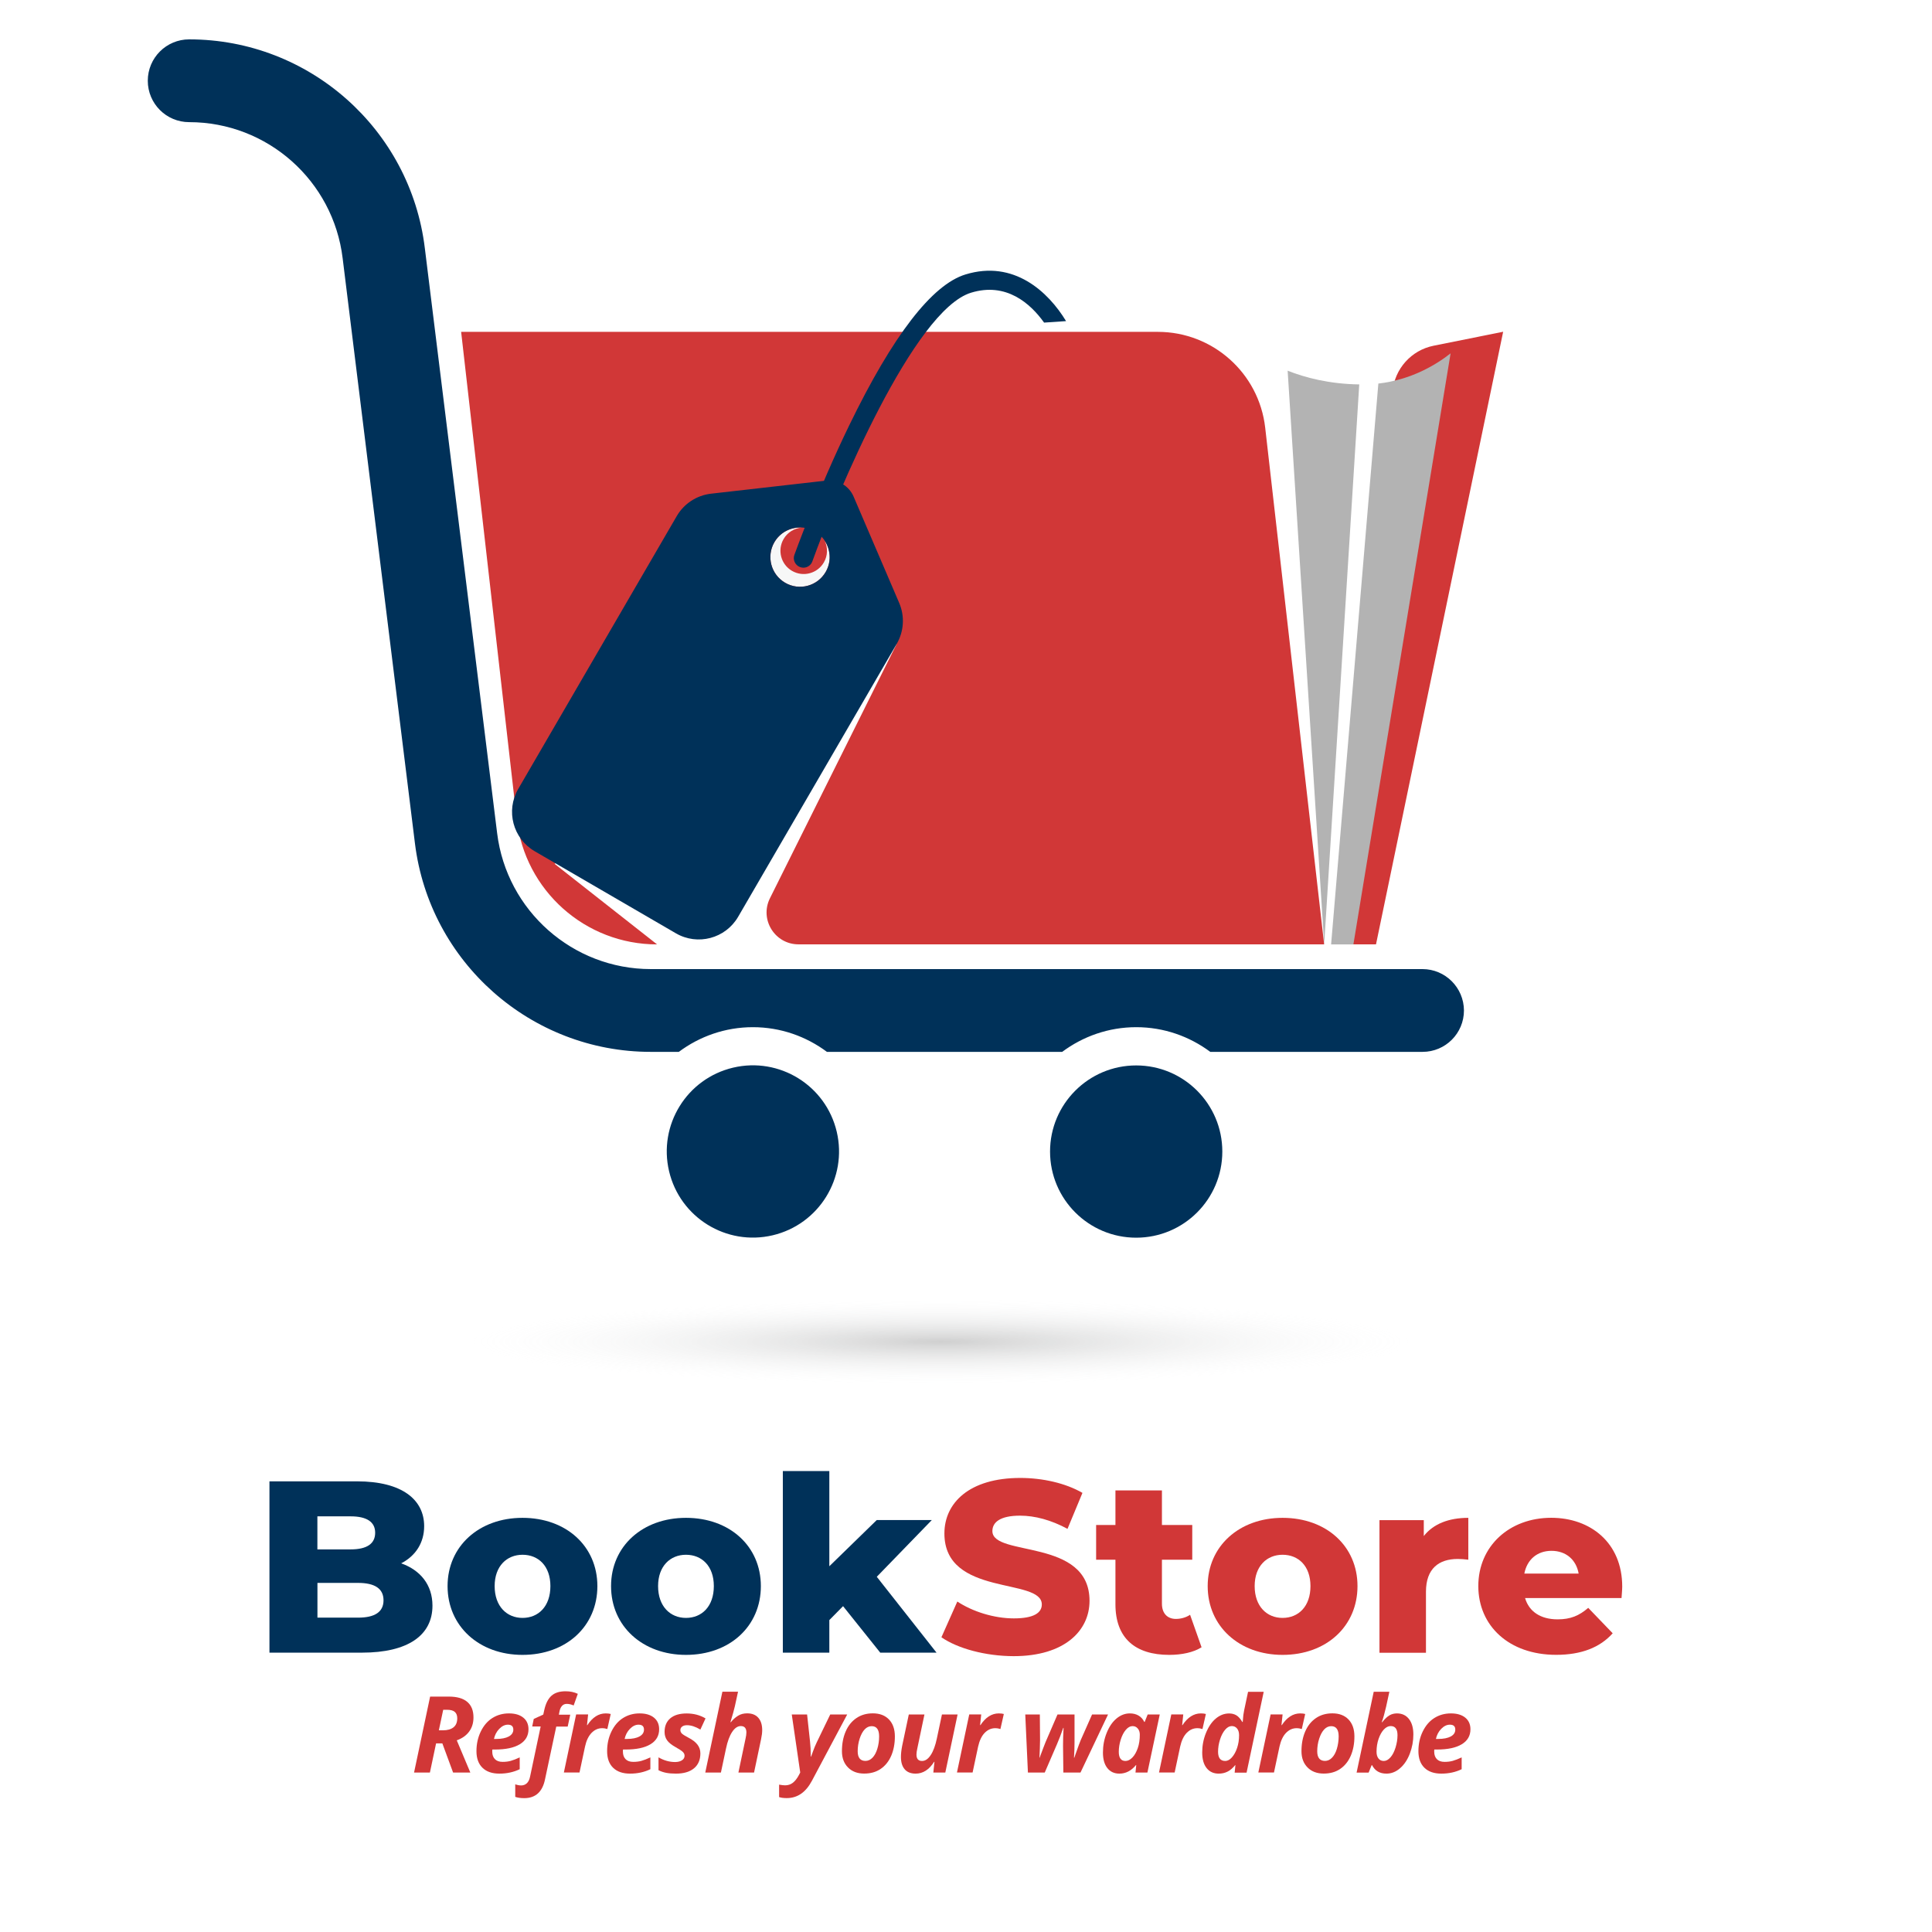
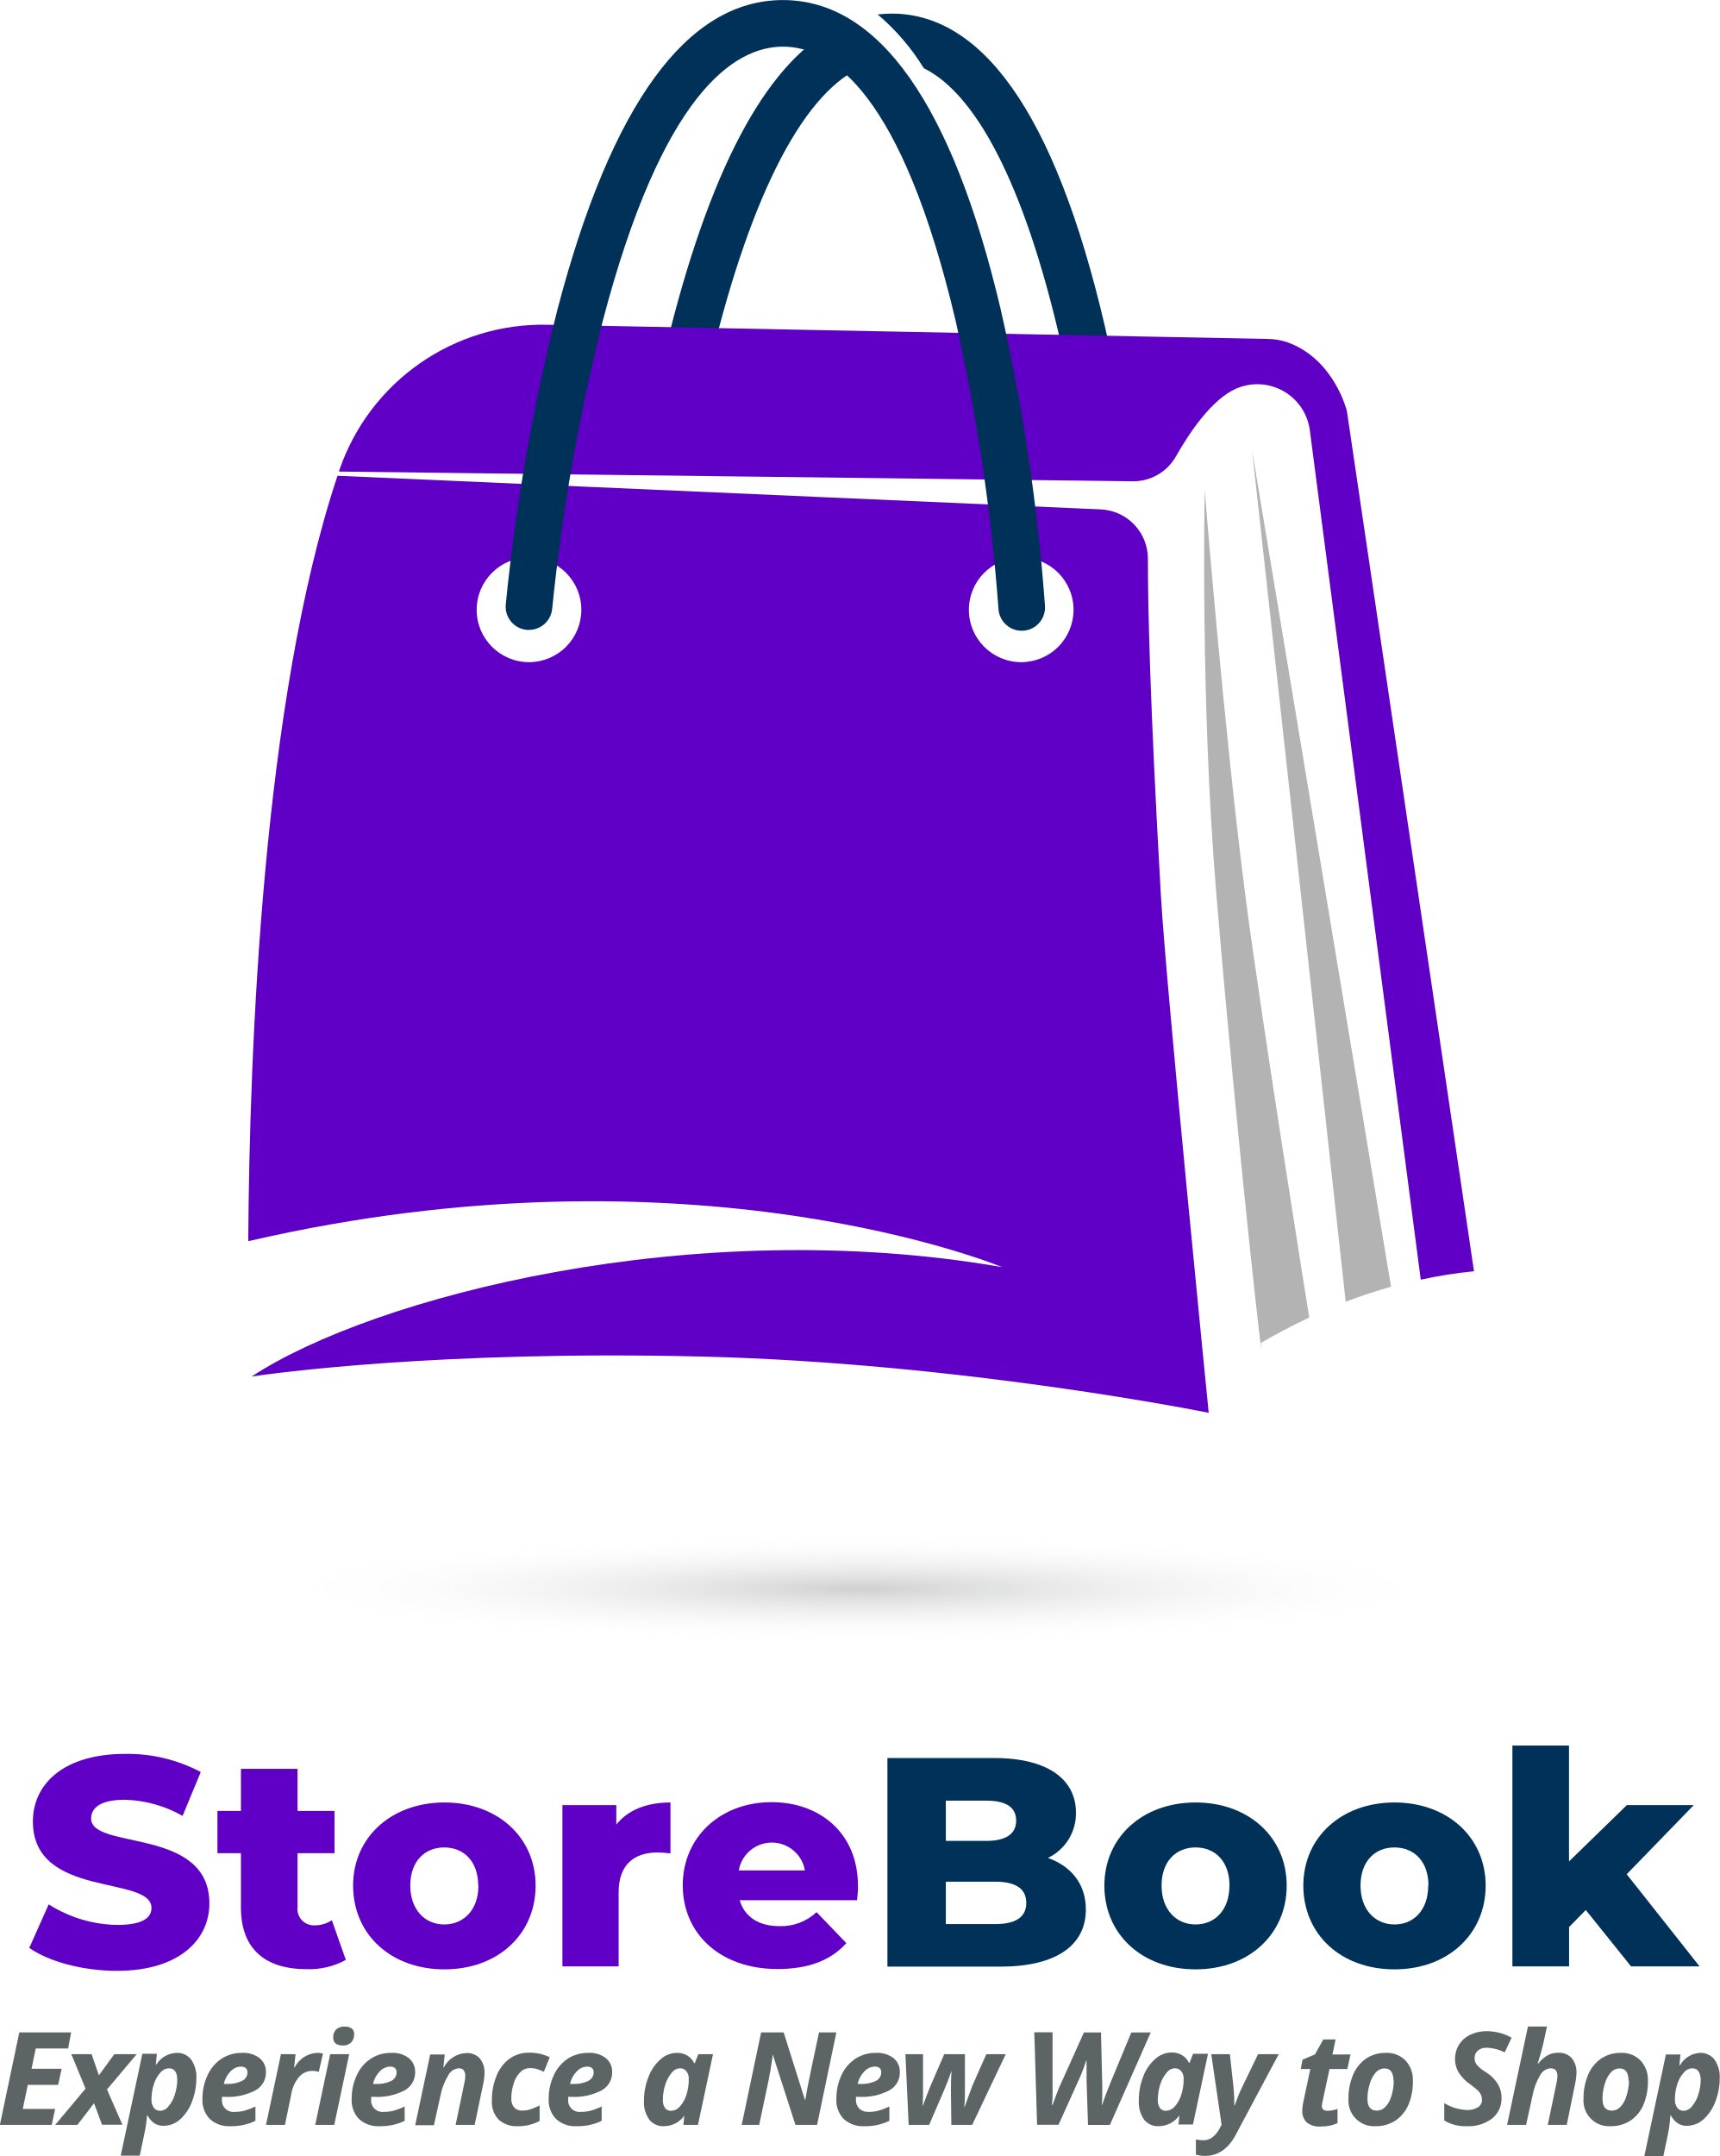
- <svg xmlns="http://www.w3.org/2000/svg" version="1.1" x="0px" y="0px" viewBox="0 0 363.16 363.16" style="enable-background:new 0 0 363.16 363.16;" xml:space="preserve">
-   <style type="text/css">
- 	.st0{opacity:0.3;fill:url(#SVGID_1_);}
- 	.st1{fill:#D13737;}
- 	.st2{fill:#B3B3B3;}
- 	.st3{fill:#003159;}
- 	.st4{fill:#F7F7F7;}
- </style>
-   <g id="BACKGROUND">
- </g>
-   <g id="OBJECTS">
-     <radialGradient id="SVGID_1_" cx="176.846" cy="291.513" r="88.327" gradientTransform="matrix(1 0 0 0.0897 0 226.0677)" gradientUnits="userSpaceOnUse">
-       <stop offset="5.800000e-07" style="stop-color:#606060" />
-       <stop offset="1" style="stop-color:#EAEDEE;stop-opacity:0" />
+ <svg xmlns="http://www.w3.org/2000/svg" viewBox="0 0 265.53 332.8">
+   <defs>
+     <radialGradient id="Degradado_sin_nombre_24" cx="136.43" cy="290.9" r="88.33" gradientTransform="translate(-3.48 219.04) scale(1 0.09)" gradientUnits="userSpaceOnUse">
+       <stop offset="0" stop-color="#606060" />
+       <stop offset="1" stop-color="#eaedee" stop-opacity="0" />
    </radialGradient>
-     <ellipse class="st0" cx="176.85" cy="252.21" rx="124.76" ry="10.99" />
-     <g>
-       <g>
-         <path class="st1" d="M258.65,177.51h-6.44l9.56-103.96c0.39-4.24,3.52-7.72,7.69-8.56l13.09-2.63L258.65,177.51z" />
-         <path class="st2" d="M242.04,69.68l6.87,107.83l6.59-105.25C249.83,72.18,245.29,70.97,242.04,69.68z" />
-         <path class="st2" d="M259.09,72.1l-8.88,105.42h4.19l18.27-111.1C269.83,68.65,265.22,71.39,259.09,72.1z" />
-         <ellipse transform="matrix(0.9732 -0.2298 0.2298 0.9732 -45.9459 38.3045)" class="st3" cx="141.52" cy="216.46" rx="16.19" ry="16.19" />
-         <circle class="st3" cx="213.57" cy="216.46" r="16.19" />
-         <path class="st3" d="M267.38,182.16H122.32c-14.66,0-27.07-10.97-28.87-25.52L79.86,46.68C77.16,24.29,58.12,7.4,35.56,7.4     c-4.3,0-7.78,3.48-7.78,7.78s3.48,7.78,7.78,7.78c14.69,0,27.09,11,28.85,25.6L78,158.55c2.76,22.33,21.81,39.17,44.31,39.17     h5.29c3.89-2.9,8.7-4.64,13.92-4.64c5.22,0,10.02,1.74,13.92,4.64h44.22c3.89-2.9,8.7-4.64,13.92-4.64     c5.22,0,10.02,1.74,13.92,4.64h39.9c4.3,0,7.78-3.48,7.78-7.78C275.16,185.65,271.68,182.16,267.38,182.16z" />
-       </g>
-       <path class="st1" d="M237.82,80.39c-1.17-10.26-9.86-18.01-20.18-18.01H86.68l10.45,91.6c1.53,13.41,12.88,23.54,26.38,23.54    l-19.26-15.14l64.3-41.35l-23.82,47.81c-1.99,3.99,0.91,8.67,5.37,8.67h98.8L237.82,80.39z" />
-       <path class="st4" d="M155.2,107.52c-1.55,2.66-4.96,3.57-7.62,2.02c-2.66-1.55-3.56-4.96-2.02-7.62c1.08-1.86,3.07-2.84,5.09-2.74    c-1.35,0.13-2.63,0.88-3.36,2.15c-1.21,2.09-0.5,4.77,1.59,5.98c2.09,1.21,4.77,0.5,5.98-1.59c0.74-1.27,0.76-2.76,0.19-4.01    C156.14,103.42,156.29,105.65,155.2,107.52z" />
-       <g>
-         <path class="st3" d="M196.26,60.64l4.13-0.28c-3.35-5.52-9.81-11.56-18.91-8.77c-6.3,1.93-13.65,11.47-21.84,28.34     c-5.97,12.31-10.28,24.25-10.32,24.37c-0.34,0.93,0.15,1.96,1.08,2.3c0.2,0.07,0.41,0.11,0.61,0.11c0.74,0,1.43-0.46,1.69-1.19     c4.65-12.93,19.06-47.2,29.83-50.5C189.13,53,193.66,57.01,196.26,60.64z" />
-       </g>
-       <path class="st3" d="M169.03,113.35l-8.58-20.01c-0.87-2.03-2.96-3.25-5.16-3l-21.64,2.46c-2.69,0.31-5.08,1.87-6.44,4.21    l-6.41,11.03l-23.39,40.26c-2.38,4.09-0.99,9.33,3.1,11.71l26.53,15.42c4.09,2.38,9.33,0.99,11.71-3.1l29.8-51.29    C169.92,118.69,170.09,115.84,169.03,113.35z M155.2,107.52c-1.55,2.66-4.96,3.57-7.62,2.02c-2.66-1.55-3.56-4.96-2.02-7.62    c1.55-2.66,4.96-3.57,7.62-2.02C155.85,101.45,156.75,104.86,155.2,107.52z" />
+   </defs>
+   <g style="isolation:isolate">
+     <g id="OBJECTS">
+       <ellipse cx="132.95" cy="245.14" rx="124.76" ry="10.99" style="mix-blend-mode:multiply;opacity:0.3;fill:url(#Degradado_sin_nombre_24)" />
+       <path d="M182.72,144.59c-1.68-29.45-2-44.36-2-51.84a7.62,7.62,0,0,0-7.27-7.65L55.59,79.91C44,114.78,42,168.63,41.81,198.06c68.75-15.91,116.39,4,116.39,4-47.7-8.28-97.13,4.59-115.87,16.89,3.07-.46,28.86-4.07,69.62-3.08,40.31,1,78.16,8.68,78.16,8.68S183.53,158.83,182.72,144.59ZM85.15,108.68a8.08,8.08,0,1,1,8.09-8.08A8.08,8.08,0,0,1,85.15,108.68Zm76,0a8.08,8.08,0,1,1,8.09-8.08A8.08,8.08,0,0,1,161.12,108.68Z" transform="translate(-3.48 -6.47)" style="fill:#6000c6" />
+       <path d="M174.79,60C167.33,25.88,156,8.57,141.15,8.57A19.06,19.06,0,0,0,139,8.7,34.76,34.76,0,0,1,146.12,17c8.64,4.26,16.2,19.71,21.64,44.57a3.6,3.6,0,1,0,7-1.54Z" transform="translate(-3.48 -6.47)" style="fill:#003159" />
+       <path d="M131.16,11.47c-10.5,6.42-19,23.48-25.42,51a3.6,3.6,0,0,0,2.69,4.32,3.88,3.88,0,0,0,.82.09,3.59,3.59,0,0,0,3.5-2.78c6.14-26.38,14.31-42.72,23.39-47.1Z" transform="translate(-3.48 -6.47)" style="fill:#003159" />
+       <path d="M196.81,76l14.45,131.41q3.38-1.29,7-2.33Z" transform="translate(-3.48 -6.47)" style="fill:#b3b3b3" />
+       <path d="M189.49,82.14s-.69,32.48,1.77,62c3.34,40,7.59,77.18,6.91,69.61,2.21-1.26,4.94-2.74,7.46-3.91,0,0-7.29-45.41-9.78-64.51C192.54,120,189.49,82.14,189.49,82.14Z" transform="translate(-3.48 -6.47)" style="fill:#b3b3b3" />
+       <path d="M211.45,69.94s-1.89-7.95-9.11-10.61a9.73,9.73,0,0,0-3.17-.54L88.06,56.6A33.22,33.22,0,0,0,55.89,79l-.08.26,122.5,1.5A7.57,7.57,0,0,0,185,77c2.08-3.68,5.57-8.9,9.36-10.55l.2-.08a8.18,8.18,0,0,1,11.15,6.42L222.85,204a71.55,71.55,0,0,1,8.22-1.3Z" transform="translate(-3.48 -6.47)" style="fill:#6000c6" />
+       <path d="M85.16,103.7h-.33a3.6,3.6,0,0,1-3.26-3.91,309.88,309.88,0,0,1,8-45.61c8.31-31.65,20-47.7,34.79-47.7S150.53,22.55,158,54.26a306.46,306.46,0,0,1,6.82,45.61,3.6,3.6,0,1,1-7.18.46A306.29,306.29,0,0,0,151,55.84C142.75,21,132,13.67,124.38,13.67S105.74,21,96.55,56a309.64,309.64,0,0,0-7.81,44.42A3.6,3.6,0,0,1,85.16,103.7Z" transform="translate(-3.48 -6.47)" style="fill:#003159" />
    </g>
-   </g>
-   <g id="TEXTS">
-     <g>
-       <path class="st3" d="M81.29,301.82c0,5.57-4.6,8.83-13.25,8.83H50.65v-32.2h16.47c8.46,0,12.61,3.45,12.61,8.42    c0,3.08-1.56,5.57-4.32,6.99C79.03,295.15,81.29,297.91,81.29,301.82z M59.66,285.03v6.21h6.26c3.04,0,4.6-1.06,4.6-3.13    c0-2.02-1.56-3.08-4.6-3.08H59.66z M72.09,300.81c0-2.21-1.66-3.27-4.78-3.27h-7.64v6.53h7.64    C70.43,304.07,72.09,303.02,72.09,300.81z" />
-       <path class="st3" d="M84.13,298.14c0-7.5,5.93-12.83,14.08-12.83c8.23,0,14.08,5.34,14.08,12.83c0,7.54-5.84,12.93-14.08,12.93    C90.07,311.07,84.13,305.69,84.13,298.14z M103.46,298.14c0-3.77-2.25-5.89-5.24-5.89c-2.94,0-5.24,2.12-5.24,5.89    c0,3.82,2.3,5.98,5.24,5.98C101.2,304.12,103.46,301.96,103.46,298.14z" />
-       <path class="st3" d="M114.86,298.14c0-7.5,5.93-12.83,14.08-12.83c8.23,0,14.08,5.34,14.08,12.83c0,7.54-5.84,12.93-14.08,12.93    C120.8,311.07,114.86,305.69,114.86,298.14z M134.18,298.14c0-3.77-2.25-5.89-5.24-5.89c-2.94,0-5.24,2.12-5.24,5.89    c0,3.82,2.3,5.98,5.24,5.98C131.93,304.12,134.18,301.96,134.18,298.14z" />
-       <path class="st3" d="M158.47,301.91l-2.58,2.62v6.12h-8.74v-34.14h8.74v17.9l8.92-8.69h10.35l-10.35,10.67l11.23,14.26h-10.58    L158.47,301.91z" />
-       <path class="st1" d="M176.96,307.76l2.99-6.72c2.85,1.89,6.9,3.17,10.63,3.17c3.77,0,5.25-1.06,5.25-2.62    c0-5.11-18.31-1.38-18.31-13.34c0-5.75,4.69-10.44,14.26-10.44c4.19,0,8.51,0.97,11.69,2.81l-2.81,6.76    c-3.08-1.66-6.12-2.48-8.92-2.48c-3.82,0-5.2,1.29-5.2,2.9c0,4.92,18.26,1.24,18.26,13.11c0,5.61-4.69,10.4-14.26,10.4    C185.24,311.3,180,309.87,176.96,307.76z" />
-       <path class="st1" d="M225.86,309.64c-1.52,0.97-3.77,1.43-6.07,1.43c-6.39,0-10.12-3.13-10.12-9.52v-8.37h-3.63v-6.53h3.63v-6.49    h8.74v6.49h5.7v6.53h-5.7v8.28c0,1.84,1.06,2.85,2.62,2.85c0.97,0,1.93-0.28,2.67-0.78L225.86,309.64z" />
-       <path class="st1" d="M227.01,298.14c0-7.5,5.93-12.83,14.08-12.83c8.24,0,14.08,5.34,14.08,12.83c0,7.54-5.84,12.93-14.08,12.93    C232.94,311.07,227.01,305.69,227.01,298.14z M246.33,298.14c0-3.77-2.25-5.89-5.25-5.89c-2.94,0-5.24,2.12-5.24,5.89    c0,3.82,2.3,5.98,5.24,5.98C244.08,304.12,246.33,301.96,246.33,298.14z" />
-       <path class="st1" d="M276,285.31v7.87c-0.78-0.09-1.33-0.14-1.98-0.14c-3.54,0-5.98,1.79-5.98,6.17v11.46h-8.74v-24.93h8.33v2.99    C269.42,286.45,272.32,285.31,276,285.31z" />
-       <path class="st1" d="M304.8,300.39h-18.13c0.74,2.53,2.9,4,6.12,4c2.44,0,4.05-0.69,5.75-2.16l4.6,4.78    c-2.39,2.67-5.89,4.05-10.63,4.05c-8.88,0-14.63-5.47-14.63-12.93c0-7.5,5.84-12.83,13.71-12.83c7.36,0,13.34,4.69,13.34,12.93    C304.93,298.88,304.84,299.7,304.8,300.39z M286.53,295.79h10.21c-0.46-2.62-2.39-4.28-5.11-4.28    C288.92,291.52,287.04,293.17,286.53,295.79z" />
-     </g>
-     <g>
-       <path class="st1" d="M81.97,327.71l-1.16,5.48h-2.98l3.02-14.28h3.51c1.54,0,2.7,0.33,3.48,1s1.16,1.64,1.16,2.92    c0,1.03-0.27,1.91-0.81,2.65s-1.32,1.29-2.33,1.65l2.55,6.06h-3.24l-2.02-5.48H81.97z M82.49,325.25h0.76    c0.85,0,1.52-0.19,1.99-0.56s0.71-0.94,0.71-1.7c0-0.53-0.15-0.93-0.46-1.2s-0.8-0.4-1.46-0.4h-0.72L82.49,325.25z" />
-       <path class="st1" d="M93.87,333.39c-1.37,0-2.43-0.37-3.18-1.1s-1.13-1.77-1.13-3.12c0-1.35,0.27-2.58,0.81-3.69    s1.26-1.96,2.18-2.54s1.96-0.87,3.12-0.87c1.15,0,2.05,0.27,2.7,0.8s0.97,1.26,0.97,2.18c0,1.22-0.54,2.16-1.63,2.82    s-2.64,0.99-4.66,0.99h-0.5l-0.02,0.21v0.2c0,0.59,0.17,1.06,0.5,1.4s0.82,0.51,1.44,0.51c0.57,0,1.08-0.06,1.54-0.19    s1.02-0.34,1.68-0.65v2.22C96.55,333.11,95.28,333.39,93.87,333.39z M95.47,324.19c-0.57,0-1.11,0.26-1.62,0.78s-0.84,1.16-1,1.9    h0.44c1.01,0,1.8-0.16,2.36-0.47s0.84-0.74,0.84-1.28C96.49,324.5,96.15,324.19,95.47,324.19z" />
-       <path class="st1" d="M98.55,338c-0.68,0-1.24-0.08-1.7-0.24v-2.36c0.4,0.14,0.77,0.21,1.12,0.21c0.4,0,0.75-0.13,1.04-0.39    s0.51-0.68,0.63-1.27l1.99-9.42h-1.59l0.29-1.42l1.79-0.82l0.18-0.82c0.27-1.24,0.72-2.14,1.35-2.71s1.52-0.85,2.67-0.85    c0.85,0,1.62,0.16,2.29,0.48l-0.78,2.19c-0.45-0.2-0.88-0.3-1.3-0.3c-0.37,0-0.67,0.13-0.9,0.39s-0.38,0.6-0.46,1.03l-0.12,0.61    h2.14l-0.48,2.24h-2.15l-2.1,9.86C101.99,336.79,100.68,338,98.55,338z" />
-       <path class="st1" d="M113.86,322.07c0.38,0,0.7,0.04,0.94,0.11l-0.64,2.83c-0.29-0.1-0.62-0.16-0.98-0.16    c-0.76,0-1.42,0.3-1.99,0.89s-0.98,1.45-1.22,2.56l-1.04,4.88h-2.94l2.31-10.92h2.25l-0.21,2.02h0.06    C111.37,322.81,112.51,322.07,113.86,322.07z" />
-       <path class="st1" d="M118.43,333.39c-1.37,0-2.43-0.37-3.18-1.1s-1.13-1.77-1.13-3.12c0-1.35,0.27-2.58,0.81-3.69    s1.26-1.96,2.18-2.54s1.96-0.87,3.12-0.87c1.15,0,2.05,0.27,2.7,0.8s0.97,1.26,0.97,2.18c0,1.22-0.54,2.16-1.63,2.82    s-2.64,0.99-4.66,0.99h-0.5l-0.02,0.21v0.2c0,0.59,0.17,1.06,0.5,1.4s0.82,0.51,1.44,0.51c0.57,0,1.08-0.06,1.54-0.19    s1.02-0.34,1.68-0.65v2.22C121.12,333.11,119.85,333.39,118.43,333.39z M120.03,324.19c-0.57,0-1.11,0.26-1.62,0.78    s-0.84,1.16-1,1.9h0.44c1.01,0,1.8-0.16,2.36-0.47s0.84-0.74,0.84-1.28C121.05,324.5,120.71,324.19,120.03,324.19z" />
-       <path class="st1" d="M131.65,329.59c0,1.22-0.41,2.16-1.22,2.82s-1.94,0.98-3.38,0.98c-0.7,0-1.3-0.05-1.82-0.15    s-1-0.26-1.45-0.49v-2.42c1.02,0.59,2.06,0.88,3.12,0.88c0.52,0,0.95-0.11,1.28-0.32c0.33-0.21,0.5-0.5,0.5-0.86    c0-0.28-0.12-0.53-0.36-0.75s-0.67-0.5-1.28-0.84c-0.79-0.44-1.34-0.88-1.65-1.32s-0.47-0.96-0.47-1.56    c0-1.11,0.36-1.96,1.08-2.57s1.75-0.91,3.08-0.91c1.31,0,2.49,0.31,3.54,0.93l-0.97,2.1c-0.91-0.55-1.75-0.82-2.52-0.82    c-0.37,0-0.67,0.08-0.9,0.25s-0.34,0.39-0.34,0.67c0,0.25,0.1,0.48,0.31,0.67c0.21,0.19,0.6,0.43,1.17,0.73    c0.8,0.41,1.38,0.86,1.74,1.34S131.65,328.96,131.65,329.59z" />
-       <path class="st1" d="M141.74,333.19h-2.94l1.34-6.38c0.1-0.44,0.16-0.83,0.16-1.16c0-0.8-0.35-1.2-1.05-1.2    c-0.6,0-1.14,0.37-1.63,1.11s-0.87,1.78-1.15,3.11l-0.96,4.52h-2.94l3.22-15.2h2.94c-0.25,1.18-0.45,2.08-0.59,2.71    s-0.42,1.64-0.84,3.02h0.08c0.4-0.5,0.85-0.9,1.35-1.21s1.07-0.45,1.72-0.45c0.9,0,1.59,0.27,2.08,0.82s0.74,1.32,0.74,2.33    c0,0.48-0.07,1.06-0.22,1.76L141.74,333.19z" />
-       <path class="st1" d="M148.83,322.27h2.88l0.55,5.06c0.09,0.79,0.14,1.75,0.14,2.86h0.06c0.13-0.33,0.27-0.72,0.43-1.17    s0.37-0.95,0.63-1.5l2.54-5.25h3.19l-6.64,12.48c-1.15,2.16-2.72,3.24-4.72,3.24c-0.59,0-1.06-0.06-1.44-0.19v-2.34    c0.44,0.08,0.82,0.13,1.13,0.13c0.55,0,1.03-0.16,1.44-0.47s0.8-0.8,1.15-1.46l0.25-0.48L148.83,322.27z" />
-       <path class="st1" d="M168.21,326.39c0,1.37-0.23,2.59-0.69,3.65s-1.12,1.88-1.99,2.47s-1.89,0.87-3.09,0.87    c-1.27,0-2.28-0.38-3.04-1.15s-1.14-1.78-1.14-3.05c0-1.39,0.23-2.62,0.7-3.71s1.14-1.92,2.02-2.52s1.91-0.89,3.09-0.89    c1.28,0,2.29,0.38,3.03,1.15S168.21,325.05,168.21,326.39z M165.25,326.39c0-1.28-0.47-1.92-1.4-1.92c-0.49,0-0.93,0.2-1.31,0.6    s-0.7,0.98-0.95,1.75s-0.37,1.56-0.37,2.37c0,1.2,0.49,1.81,1.46,1.81c0.49,0,0.93-0.2,1.32-0.6s0.69-0.96,0.91-1.67    S165.25,327.23,165.25,326.39z" />
-       <path class="st1" d="M170.83,322.27h2.94l-1.34,6.38c-0.1,0.44-0.16,0.83-0.16,1.16c0,0.8,0.35,1.2,1.05,1.2    c0.6,0,1.14-0.37,1.63-1.11s0.87-1.78,1.15-3.11l0.96-4.52h2.94l-2.31,10.92h-2.25l0.21-2.02h-0.06c-0.94,1.48-2.1,2.22-3.47,2.22    c-0.9,0-1.59-0.27-2.06-0.81s-0.71-1.31-0.71-2.33c0-0.61,0.08-1.3,0.23-2.08L170.83,322.27z" />
-       <path class="st1" d="M187.75,322.07c0.38,0,0.7,0.04,0.94,0.11l-0.64,2.83c-0.29-0.1-0.62-0.16-0.98-0.16    c-0.75,0-1.42,0.3-1.99,0.89s-0.97,1.45-1.22,2.56l-1.04,4.88h-2.94l2.31-10.92h2.25l-0.21,2.02h0.06    C185.26,322.81,186.41,322.07,187.75,322.07z" />
-       <path class="st1" d="M199.86,324.79c-0.4,1.16-0.8,2.2-1.2,3.12l-2.28,5.28h-3.16l-0.5-10.92h2.74l0.04,4.83l-0.04,1.63    l-0.07,1.67h0.04c0.04-0.13,0.08-0.27,0.14-0.41s0.22-0.58,0.5-1.33s0.43-1.14,0.45-1.16l2.26-5.23h3.2v5.23    c0,0.92-0.03,1.89-0.1,2.9h0.06l0.27-0.78c0.48-1.35,0.78-2.19,0.93-2.52l2.14-4.83h3l-5.18,10.92h-3.22l-0.06-5.08    c0-1.01,0.03-2.12,0.1-3.32H199.86z" />
-       <path class="st1" d="M210.41,333.39c-0.96,0-1.71-0.35-2.26-1.04s-0.83-1.67-0.83-2.92c0-1.29,0.23-2.52,0.7-3.69    s1.08-2.07,1.85-2.71s1.6-0.96,2.51-0.96c0.63,0,1.18,0.14,1.64,0.41s0.82,0.67,1.07,1.19h0.08l0.56-1.4h2.27l-2.32,10.92h-2.24    l0.14-1.42h-0.04C212.65,332.85,211.62,333.39,210.41,333.39z M211.56,331.01c0.45,0,0.88-0.22,1.3-0.65s0.75-1.03,1.01-1.77    s0.38-1.59,0.38-2.53c0-0.46-0.12-0.84-0.38-1.15s-0.58-0.45-0.99-0.45c-0.44,0-0.86,0.23-1.26,0.7s-0.72,1.09-0.96,1.86    s-0.36,1.53-0.36,2.29c0,0.57,0.11,1,0.33,1.29S211.16,331.01,211.56,331.01z" />
-       <path class="st1" d="M225.73,322.07c0.38,0,0.7,0.04,0.94,0.11l-0.64,2.83c-0.29-0.1-0.62-0.16-0.98-0.16    c-0.75,0-1.42,0.3-1.99,0.89s-0.97,1.45-1.22,2.56l-1.04,4.88h-2.94l2.31-10.92h2.25l-0.21,2.02h0.06    C223.24,322.81,224.39,322.07,225.73,322.07z" />
-       <path class="st1" d="M229.07,333.39c-0.96,0-1.71-0.35-2.26-1.04s-0.83-1.67-0.83-2.93c0-1.28,0.23-2.5,0.7-3.66    s1.08-2.07,1.84-2.71s1.6-0.97,2.52-0.97c0.53,0,0.99,0.12,1.38,0.36s0.75,0.65,1.1,1.24h0.08l0.02-0.27    c0.04-0.72,0.12-1.35,0.24-1.9l0.74-3.5h2.94l-3.22,15.2h-2.24l0.14-1.42h-0.04c-0.46,0.57-0.95,0.98-1.45,1.23    S229.68,333.39,229.07,333.39z M230.31,331.01c0.43,0,0.85-0.22,1.25-0.67s0.73-1.04,0.98-1.78s0.37-1.54,0.37-2.39    c0-0.52-0.12-0.94-0.37-1.25s-0.58-0.47-1-0.47c-0.44,0-0.86,0.23-1.26,0.7s-0.72,1.09-0.96,1.86s-0.36,1.53-0.36,2.29    C228.97,330.44,229.41,331.01,230.31,331.01z" />
-       <path class="st1" d="M244.4,322.07c0.38,0,0.7,0.04,0.94,0.11l-0.64,2.83c-0.29-0.1-0.62-0.16-0.98-0.16    c-0.75,0-1.42,0.3-1.99,0.89s-0.97,1.45-1.22,2.56l-1.04,4.88h-2.94l2.31-10.92h2.25l-0.21,2.02h0.06    C241.91,322.81,243.06,322.07,244.4,322.07z" />
-       <path class="st1" d="M254.59,326.39c0,1.37-0.23,2.59-0.69,3.65s-1.12,1.88-1.99,2.47s-1.89,0.87-3.09,0.87    c-1.27,0-2.28-0.38-3.04-1.15s-1.14-1.78-1.14-3.05c0-1.39,0.23-2.62,0.7-3.71s1.14-1.92,2.02-2.52s1.91-0.89,3.09-0.89    c1.28,0,2.29,0.38,3.03,1.15S254.59,325.05,254.59,326.39z M251.63,326.39c0-1.28-0.47-1.92-1.4-1.92c-0.49,0-0.93,0.2-1.31,0.6    s-0.7,0.98-0.95,1.75s-0.37,1.56-0.37,2.37c0,1.2,0.49,1.81,1.46,1.81c0.49,0,0.93-0.2,1.32-0.6s0.7-0.96,0.91-1.67    S251.63,327.23,251.63,326.39z" />
-       <path class="st1" d="M262.59,322.07c0.95,0,1.7,0.35,2.25,1.05s0.83,1.67,0.83,2.91s-0.22,2.43-0.66,3.59s-1.05,2.07-1.83,2.75    s-1.63,1.02-2.57,1.02c-1.26,0-2.16-0.53-2.7-1.59h-0.08l-0.57,1.4h-2.26l3.22-15.2h2.94l-0.61,2.81    c-0.27,1.18-0.54,2.16-0.82,2.92h0.08c0.51-0.64,0.97-1.07,1.39-1.31S262.1,322.07,262.59,322.07z M261.41,324.45    c-0.44,0-0.87,0.21-1.27,0.63s-0.74,1.01-1,1.76s-0.39,1.57-0.39,2.45c0,0.52,0.12,0.94,0.36,1.25s0.57,0.47,1,0.47    c0.44,0,0.85-0.22,1.25-0.67s0.72-1.07,0.96-1.85s0.37-1.56,0.37-2.32C262.69,325.02,262.26,324.45,261.41,324.45z" />
-       <path class="st1" d="M270.93,333.39c-1.37,0-2.43-0.37-3.18-1.1s-1.13-1.77-1.13-3.12c0-1.35,0.27-2.58,0.81-3.69    s1.26-1.96,2.18-2.54s1.96-0.87,3.12-0.87c1.15,0,2.05,0.27,2.7,0.8s0.97,1.26,0.97,2.18c0,1.22-0.54,2.16-1.63,2.82    s-2.64,0.99-4.66,0.99h-0.5l-0.02,0.21v0.2c0,0.59,0.17,1.06,0.5,1.4s0.82,0.51,1.44,0.51c0.57,0,1.08-0.06,1.54-0.19    s1.02-0.34,1.68-0.65v2.22C273.62,333.11,272.35,333.39,270.93,333.39z M272.53,324.19c-0.57,0-1.11,0.26-1.62,0.78    s-0.84,1.16-1,1.9h0.44c1.01,0,1.79-0.16,2.36-0.47s0.84-0.74,0.84-1.28C273.56,324.5,273.22,324.19,272.53,324.19z" />
+     <g id="TEXTS">
+       <path d="M8,307.15l3-6.72a20.26,20.26,0,0,0,10.62,3.17c3.78,0,5.25-1.05,5.25-2.62,0-5.11-18.31-1.38-18.31-13.34,0-5.75,4.69-10.44,14.26-10.44A24.14,24.14,0,0,1,34.48,280l-2.81,6.77a19,19,0,0,0-8.92-2.49c-3.82,0-5.2,1.29-5.2,2.9,0,4.92,18.26,1.24,18.26,13.11,0,5.61-4.69,10.4-14.26,10.4C16.26,310.69,11,309.26,8,307.15Z" transform="translate(-3.48 -6.47)" style="fill:#6000c6" />
+       <path d="M56.88,309a11.75,11.75,0,0,1-6.08,1.43c-6.39,0-10.12-3.13-10.12-9.52v-8.38H37.05V286h3.63v-6.49h8.74V286h5.71v6.53H49.42v8.28a2.54,2.54,0,0,0,2.63,2.86,4.79,4.79,0,0,0,2.67-.79Z" transform="translate(-3.48 -6.47)" style="fill:#6000c6" />
+       <path d="M58,297.53C58,290,64,284.7,72.1,284.7S86.18,290,86.18,297.53s-5.84,12.93-14.08,12.93S58,305.08,58,297.53Zm19.32,0c0-3.77-2.26-5.89-5.25-5.89s-5.24,2.12-5.24,5.89,2.3,6,5.24,6S77.35,301.35,77.35,297.53Z" transform="translate(-3.48 -6.47)" style="fill:#6000c6" />
+       <path d="M107,284.7v7.86a16.54,16.54,0,0,0-2-.14c-3.54,0-6,1.8-6,6.17V310H90.32V285.11h8.32v3C100.44,285.85,103.34,284.7,107,284.7Z" transform="translate(-3.48 -6.47)" style="fill:#6000c6" />
+       <path d="M135.81,299.79H117.69c.73,2.53,2.9,4,6.12,4a8,8,0,0,0,5.75-2.16l4.6,4.78c-2.39,2.67-5.89,4-10.63,4-8.88,0-14.63-5.48-14.63-12.93s5.84-12.83,13.71-12.83c7.36,0,13.34,4.69,13.34,12.92C136,298.27,135.86,299.1,135.81,299.79Zm-18.26-4.6h10.21a5.18,5.18,0,0,0-10.21,0Z" transform="translate(-3.48 -6.47)" style="fill:#6000c6" />
+       <path d="M171.14,301.21c0,5.57-4.6,8.83-13.25,8.83H140.5v-32.2H157c8.47,0,12.61,3.45,12.61,8.42a7.6,7.6,0,0,1-4.33,7C168.89,294.54,171.14,297.3,171.14,301.21Zm-21.62-16.79v6.21h6.26c3,0,4.6-1.06,4.6-3.13s-1.57-3.08-4.6-3.08Zm12.42,15.78c0-2.21-1.66-3.27-4.78-3.27h-7.64v6.54h7.64C160.28,303.47,161.94,302.41,161.94,300.2Z" transform="translate(-3.48 -6.47)" style="fill:#003159" />
+       <path d="M174,297.53c0-7.5,5.93-12.83,14.08-12.83s14.07,5.33,14.07,12.83-5.84,12.93-14.07,12.93S174,305.08,174,297.53Zm19.32,0c0-3.77-2.25-5.89-5.24-5.89s-5.25,2.12-5.25,5.89,2.3,6,5.25,6S193.31,301.35,193.31,297.53Z" transform="translate(-3.48 -6.47)" style="fill:#003159" />
+       <path d="M204.72,297.53c0-7.5,5.93-12.83,14.07-12.83s14.08,5.33,14.08,12.83-5.84,12.93-14.08,12.93S204.72,305.08,204.72,297.53Zm19.32,0c0-3.77-2.25-5.89-5.25-5.89s-5.24,2.12-5.24,5.89,2.3,6,5.24,6S224,301.35,224,297.53Z" transform="translate(-3.48 -6.47)" style="fill:#003159" />
+       <path d="M248.33,301.3l-2.58,2.63V310H237V275.91h8.74V293.8l8.93-8.69H265l-10.35,10.67L265.9,310H255.32Z" transform="translate(-3.48 -6.47)" style="fill:#003159" />
+       <path d="M11.46,334.47h-8l3-14.28h8L14,322.67H9l-.65,3.14H13l-.54,2.48H7.77L7,332h5Z" transform="translate(-3.48 -6.47)" style="fill:#5d6466" />
+       <path d="M16.69,328.87l-2.2-5.32h3.13l1.13,3.26,2.38-3.26h3.46L20,329l2.38,5.44H19.23L18,331.13l-2.57,3.34H12Z" transform="translate(-3.48 -6.47)" style="fill:#5d6466" />
+       <path d="M30.72,323.35a2.71,2.71,0,0,1,2.25,1,4.62,4.62,0,0,1,.83,2.93,10,10,0,0,1-.67,3.59,7,7,0,0,1-1.83,2.74,3.85,3.85,0,0,1-2.56,1,2.54,2.54,0,0,1-1.4-.37,3.33,3.33,0,0,1-1.08-1.23h-.08a19.91,19.91,0,0,1-.42,2.88l-.7,3.33H22.12l3.34-15.73H27.7l-.16,1.66h.08A3.83,3.83,0,0,1,30.72,323.35Zm-1.18,2.38a1.79,1.79,0,0,0-1.29.66,4.78,4.78,0,0,0-1,1.76,7.44,7.44,0,0,0-.38,2.42,2,2,0,0,0,.36,1.25,1.18,1.18,0,0,0,1,.47,1.68,1.68,0,0,0,1.25-.67,5,5,0,0,0,1-1.85,7.64,7.64,0,0,0,.37-2.32C30.82,326.3,30.39,325.73,29.54,325.73Z" transform="translate(-3.48 -6.47)" style="fill:#5d6466" />
+       <path d="M39.06,334.67a4.33,4.33,0,0,1-3.18-1.11,4.12,4.12,0,0,1-1.14-3.11,8.32,8.32,0,0,1,.81-3.69,6,6,0,0,1,2.18-2.54,5.73,5.73,0,0,1,3.12-.87,4.11,4.11,0,0,1,2.69.79,2.67,2.67,0,0,1,1,2.19,3.11,3.11,0,0,1-1.63,2.81,9,9,0,0,1-4.66,1h-.5l0,.21v.19a1.77,1.77,0,0,0,1.95,1.92,5.7,5.7,0,0,0,1.54-.19,10.2,10.2,0,0,0,1.68-.65v2.22A8.4,8.4,0,0,1,39.06,334.67Zm1.6-9.2a2.26,2.26,0,0,0-1.62.78,3.76,3.76,0,0,0-1,1.9h.44a4.93,4.93,0,0,0,2.36-.47,1.44,1.44,0,0,0,.85-1.29C41.69,325.78,41.34,325.47,40.66,325.47Z" transform="translate(-3.48 -6.47)" style="fill:#5d6466" />
+       <path d="M52.41,323.35a3.51,3.51,0,0,1,.94.1l-.65,2.84a2.74,2.74,0,0,0-1-.16,2.69,2.69,0,0,0-2,.89,5.24,5.24,0,0,0-1.22,2.57l-1,4.88H44.55l2.31-10.92h2.25l-.21,2H49A4.11,4.11,0,0,1,52.41,323.35Z" transform="translate(-3.48 -6.47)" style="fill:#5d6466" />
+       <path d="M55.09,334.47H52.15l2.31-10.92H57.4ZM54.93,321a1.67,1.67,0,0,1,.46-1.28,1.86,1.86,0,0,1,1.32-.43,1.69,1.69,0,0,1,1.08.3,1,1,0,0,1,.37.87,1.8,1.8,0,0,1-.43,1.26,1.69,1.69,0,0,1-1.33.49C55.42,322.2,54.93,321.79,54.93,321Z" transform="translate(-3.48 -6.47)" style="fill:#5d6466" />
+       <path d="M62.1,334.67a4.38,4.38,0,0,1-3.19-1.11,4.15,4.15,0,0,1-1.13-3.11,8.32,8.32,0,0,1,.81-3.69,5.94,5.94,0,0,1,2.18-2.54,5.72,5.72,0,0,1,3.11-.87,4.12,4.12,0,0,1,2.7.79,2.7,2.7,0,0,1,1,2.19,3.13,3.13,0,0,1-1.63,2.81,9,9,0,0,1-4.66,1h-.5l0,.21v.19a1.76,1.76,0,0,0,1.94,1.92,5.77,5.77,0,0,0,1.55-.19,10.2,10.2,0,0,0,1.68-.65v2.22A8.4,8.4,0,0,1,62.1,334.67Zm1.6-9.2a2.26,2.26,0,0,0-1.62.78,3.76,3.76,0,0,0-1,1.9h.44a4.93,4.93,0,0,0,2.36-.47,1.45,1.45,0,0,0,.84-1.29C64.72,325.78,64.38,325.47,63.7,325.47Z" transform="translate(-3.48 -6.47)" style="fill:#5d6466" />
+       <path d="M76.77,334.47H73.83l1.33-6.38a4.85,4.85,0,0,0,.16-1.16q0-1.2-1-1.2a2,2,0,0,0-1.64,1.11A9.39,9.39,0,0,0,71.48,330l-1,4.52H67.59l2.31-10.92h2.25l-.21,2H72a4.11,4.11,0,0,1,3.47-2.22,2.66,2.66,0,0,1,2.08.81,3.38,3.38,0,0,1,.74,2.33,8.67,8.67,0,0,1-.23,1.76Z" transform="translate(-3.48 -6.47)" style="fill:#5d6466" />
+       <path d="M83.43,334.67a4.09,4.09,0,0,1-3-1.05,4,4,0,0,1-1-3,9.51,9.51,0,0,1,.73-3.76,6,6,0,0,1,2-2.62,5.15,5.15,0,0,1,3-.92,7.13,7.13,0,0,1,3.2.7l-.9,2.24c-.35-.15-.7-.28-1-.39a3.66,3.66,0,0,0-1.15-.17,2.15,2.15,0,0,0-1.5.63,4.11,4.11,0,0,0-1,1.71,7.09,7.09,0,0,0-.38,2.34,2,2,0,0,0,.45,1.41,1.6,1.6,0,0,0,1.23.47,3.85,3.85,0,0,0,1.38-.23,11.08,11.08,0,0,0,1.31-.57v2.4A7,7,0,0,1,83.43,334.67Z" transform="translate(-3.48 -6.47)" style="fill:#5d6466" />
+       <path d="M92.52,334.67a4.33,4.33,0,0,1-3.18-1.11,4.12,4.12,0,0,1-1.14-3.11,8.32,8.32,0,0,1,.81-3.69,6,6,0,0,1,2.18-2.54,5.73,5.73,0,0,1,3.12-.87,4.11,4.11,0,0,1,2.69.79,2.67,2.67,0,0,1,1,2.19,3.13,3.13,0,0,1-1.63,2.81,9,9,0,0,1-4.66,1h-.5l0,.21v.19a1.76,1.76,0,0,0,1.94,1.92,5.72,5.72,0,0,0,1.55-.19,10.2,10.2,0,0,0,1.68-.65v2.22A8.4,8.4,0,0,1,92.52,334.67Zm1.6-9.2a2.26,2.26,0,0,0-1.62.78,3.76,3.76,0,0,0-1,1.9h.44a4.93,4.93,0,0,0,2.36-.47,1.46,1.46,0,0,0,.85-1.29C95.15,325.78,94.8,325.47,94.12,325.47Z" transform="translate(-3.48 -6.47)" style="fill:#5d6466" />
+       <path d="M106,334.67a2.73,2.73,0,0,1-2.26-1,4.61,4.61,0,0,1-.83-2.92,9.8,9.8,0,0,1,.7-3.69,6.81,6.81,0,0,1,1.85-2.71,3.82,3.82,0,0,1,2.51-1,3,3,0,0,1,1.63.41,2.7,2.7,0,0,1,1.07,1.19h.08l.56-1.4h2.26l-2.32,10.92H109l.14-1.42h0A3.89,3.89,0,0,1,106,334.67Zm1.15-2.38a1.83,1.83,0,0,0,1.3-.65,4.83,4.83,0,0,0,1-1.77,7.71,7.71,0,0,0,.38-2.54,1.76,1.76,0,0,0-.37-1.15,1.23,1.23,0,0,0-1-.45,1.68,1.68,0,0,0-1.27.7,5.08,5.08,0,0,0-1,1.86,7.63,7.63,0,0,0-.36,2.28,2.08,2.08,0,0,0,.33,1.29A1.07,1.07,0,0,0,107.14,332.29Z" transform="translate(-3.48 -6.47)" style="fill:#5d6466" />
+       <path d="M129.64,334.47H126.3l-3.48-10.8h-.06l0,.31c-.2,1.41-.42,2.67-.64,3.77l-1.42,6.72H118l3-14.28h3.48l3.32,10.52h0c.08-.49.21-1.2.38-2.12s.76-3.72,1.76-8.4h2.68Z" transform="translate(-3.48 -6.47)" style="fill:#5d6466" />
+       <path d="M136.93,334.67a4.37,4.37,0,0,1-3.18-1.11,4.15,4.15,0,0,1-1.13-3.11,8.46,8.46,0,0,1,.8-3.69,6,6,0,0,1,2.19-2.54,5.67,5.67,0,0,1,3.11-.87,4.16,4.16,0,0,1,2.7.79,2.69,2.69,0,0,1,1,2.19,3.11,3.11,0,0,1-1.63,2.81,9,9,0,0,1-4.66,1h-.49l0,.21v.19a1.92,1.92,0,0,0,.5,1.41,2,2,0,0,0,1.44.51,5.65,5.65,0,0,0,1.54-.19,9.56,9.56,0,0,0,1.68-.65v2.22A8.4,8.4,0,0,1,136.93,334.67Zm1.61-9.2a2.26,2.26,0,0,0-1.63.78,3.75,3.75,0,0,0-1,1.9h.44a5,5,0,0,0,2.36-.47,1.45,1.45,0,0,0,.84-1.29C139.56,325.78,139.22,325.47,138.54,325.47Z" transform="translate(-3.48 -6.47)" style="fill:#5d6466" />
+       <path d="M150.42,326.07q-.6,1.74-1.2,3.12l-2.28,5.28h-3.16l-.5-10.92H146l0,4.84,0,1.63-.07,1.67h0c0-.13.08-.27.13-.41s.22-.58.5-1.33.43-1.14.45-1.16l2.26-5.24h3.2v5.24c0,.92,0,1.89-.1,2.9h.06l.27-.78q.72-2,.93-2.52l2.14-4.84h3l-5.18,10.92h-3.22l-.06-5.08c0-1,0-2.11.1-3.32Z" transform="translate(-3.48 -6.47)" style="fill:#5d6466" />
+       <path d="M171.2,324.53a26.7,26.7,0,0,1-1.12,2.92l-3.16,7h-3.31l-.43-14.28H166L166,328c0,.33,0,.9,0,1.69s-.06,1.35-.1,1.69H166c.14-.41.36-1,.65-1.76s.49-1.23.59-1.42l3.6-8h2.64l.2,8.53c0,.95,0,1.83-.08,2.65h.05c.28-.84.71-2,1.28-3.4l3.23-7.78h3l-6.31,14.28h-3.38l-.22-7,0-1.36c0-.57,0-1.08,0-1.54Z" transform="translate(-3.48 -6.47)" style="fill:#5d6466" />
+       <path d="M182.4,334.67a2.75,2.75,0,0,1-2.26-1,4.61,4.61,0,0,1-.82-2.92A9.8,9.8,0,0,1,180,327a6.81,6.81,0,0,1,1.85-2.71,3.82,3.82,0,0,1,2.51-1,3.06,3.06,0,0,1,1.63.41,2.7,2.7,0,0,1,1.07,1.19h.08l.56-1.4H190l-2.32,10.92h-2.24l.14-1.42h0A3.9,3.9,0,0,1,182.4,334.67Zm1.16-2.38a1.83,1.83,0,0,0,1.3-.65,4.83,4.83,0,0,0,1-1.77,7.71,7.71,0,0,0,.38-2.54,1.76,1.76,0,0,0-.37-1.15,1.23,1.23,0,0,0-1-.45,1.68,1.68,0,0,0-1.27.7,5.25,5.25,0,0,0-1,1.86,8,8,0,0,0-.35,2.28,2.15,2.15,0,0,0,.32,1.29A1.1,1.1,0,0,0,183.56,332.29Z" transform="translate(-3.48 -6.47)" style="fill:#5d6466" />
+       <path d="M190.5,323.55h2.88l.55,5.06a26.13,26.13,0,0,1,.13,2.86h.06c.13-.33.28-.72.43-1.16a14.27,14.27,0,0,1,.64-1.5l2.54-5.26h3.19L194.28,336c-1.15,2.16-2.73,3.25-4.72,3.25a4.71,4.71,0,0,1-1.43-.19v-2.34a6.5,6.5,0,0,0,1.13.12,2.26,2.26,0,0,0,1.44-.47,4.33,4.33,0,0,0,1.15-1.45l.25-.48Z" transform="translate(-3.48 -6.47)" style="fill:#5d6466" />
+       <path d="M208.46,332.29A4.79,4.79,0,0,0,210,332v2.2a6.06,6.06,0,0,1-2.6.52,3.17,3.17,0,0,1-2.15-.62,2.41,2.41,0,0,1-.69-1.9,5.75,5.75,0,0,1,.12-1.1l1.12-5.26h-1.48l.28-1.44,1.92-.82,1.28-2.3h1.9l-.48,2.32H212l-.48,2.24h-2.76l-1.12,5.26a2.68,2.68,0,0,0-.06.52C207.6,332.05,207.89,332.29,208.46,332.29Z" transform="translate(-3.48 -6.47)" style="fill:#5d6466" />
+       <path d="M221.64,327.67a9.33,9.33,0,0,1-.68,3.66,5.56,5.56,0,0,1-2,2.46,5.45,5.45,0,0,1-3.09.88,3.94,3.94,0,0,1-4.18-4.2,9.23,9.23,0,0,1,.7-3.71,5.72,5.72,0,0,1,2-2.52,5.39,5.39,0,0,1,3.08-.89,4,4,0,0,1,3,1.15A4.39,4.39,0,0,1,221.64,327.67Zm-3,0c0-1.28-.46-1.92-1.39-1.92a1.8,1.8,0,0,0-1.32.6,4.31,4.31,0,0,0-.94,1.74,7.64,7.64,0,0,0-.37,2.38q0,1.8,1.47,1.8a1.8,1.8,0,0,0,1.31-.6,3.92,3.92,0,0,0,.92-1.67A7.86,7.86,0,0,0,218.68,327.67Z" transform="translate(-3.48 -6.47)" style="fill:#5d6466" />
+       <path d="M235.32,330.25a3.94,3.94,0,0,1-1.45,3.23,6,6,0,0,1-3.91,1.19,6.23,6.23,0,0,1-3.48-.88v-2.68a7.29,7.29,0,0,0,3.49,1.06,3,3,0,0,0,1.71-.42,1.32,1.32,0,0,0,.62-1.14,1.83,1.83,0,0,0-.13-.73,2.25,2.25,0,0,0-.38-.6,10.54,10.54,0,0,0-1.21-1,6.4,6.4,0,0,1-1.89-1.92,4,4,0,0,1-.55-2,4.25,4.25,0,0,1,.6-2.25,4.12,4.12,0,0,1,1.73-1.54A5.68,5.68,0,0,1,233,320a8,8,0,0,1,3.88,1l-1.07,2.28a6.61,6.61,0,0,0-2.81-.72,2,2,0,0,0-1.33.44,1.45,1.45,0,0,0-.51,1.16,1.69,1.69,0,0,0,.32,1,5.68,5.68,0,0,0,1.44,1.18,5.72,5.72,0,0,1,1.77,1.72A4.09,4.09,0,0,1,235.32,330.25Z" transform="translate(-3.48 -6.47)" style="fill:#5d6466" />
+       <path d="M245.39,334.47h-2.93l1.33-6.38a4.85,4.85,0,0,0,.16-1.16c0-.8-.35-1.2-1.06-1.2a2,2,0,0,0-1.63,1.11,9.39,9.39,0,0,0-1.15,3.11l-1,4.52h-2.93l3.22-15.19h2.94c-.26,1.17-.45,2.08-.59,2.71s-.42,1.64-.84,3H241a5.12,5.12,0,0,1,1.35-1.21,3.22,3.22,0,0,1,1.72-.45,2.68,2.68,0,0,1,2.08.81,3.38,3.38,0,0,1,.74,2.33,8.67,8.67,0,0,1-.23,1.76Z" transform="translate(-3.48 -6.47)" style="fill:#5d6466" />
+       <path d="M257.93,327.67a9.33,9.33,0,0,1-.68,3.66,5.56,5.56,0,0,1-2,2.46,5.45,5.45,0,0,1-3.09.88,3.94,3.94,0,0,1-4.18-4.2,9.23,9.23,0,0,1,.7-3.71,5.72,5.72,0,0,1,2-2.52,5.39,5.39,0,0,1,3.08-.89,4,4,0,0,1,3,1.15A4.39,4.39,0,0,1,257.93,327.67Zm-3,0c0-1.28-.46-1.92-1.39-1.92a1.8,1.8,0,0,0-1.32.6,4.31,4.31,0,0,0-.94,1.74,7.64,7.64,0,0,0-.37,2.38q0,1.8,1.47,1.8a1.8,1.8,0,0,0,1.31-.6,3.92,3.92,0,0,0,.92-1.67A7.86,7.86,0,0,0,255,327.67Z" transform="translate(-3.48 -6.47)" style="fill:#5d6466" />
+       <path d="M265.93,323.35a2.71,2.71,0,0,1,2.25,1,4.62,4.62,0,0,1,.83,2.93,9.77,9.77,0,0,1-.67,3.59,7,7,0,0,1-1.83,2.74,3.85,3.85,0,0,1-2.56,1,2.54,2.54,0,0,1-1.4-.37,3.33,3.33,0,0,1-1.08-1.23h-.08A19.91,19.91,0,0,1,261,336l-.7,3.33h-2.94l3.34-15.73h2.25l-.17,1.66h.09A3.82,3.82,0,0,1,265.93,323.35Zm-1.18,2.38a1.77,1.77,0,0,0-1.28.66,4.65,4.65,0,0,0-1,1.76,7.44,7.44,0,0,0-.38,2.42,2,2,0,0,0,.37,1.25,1.16,1.16,0,0,0,1,.47,1.68,1.68,0,0,0,1.25-.67,5,5,0,0,0,1-1.85,7.64,7.64,0,0,0,.37-2.32C266,326.3,265.6,325.73,264.75,325.73Z" transform="translate(-3.48 -6.47)" style="fill:#5d6466" />
    </g>
  </g>
</svg>
